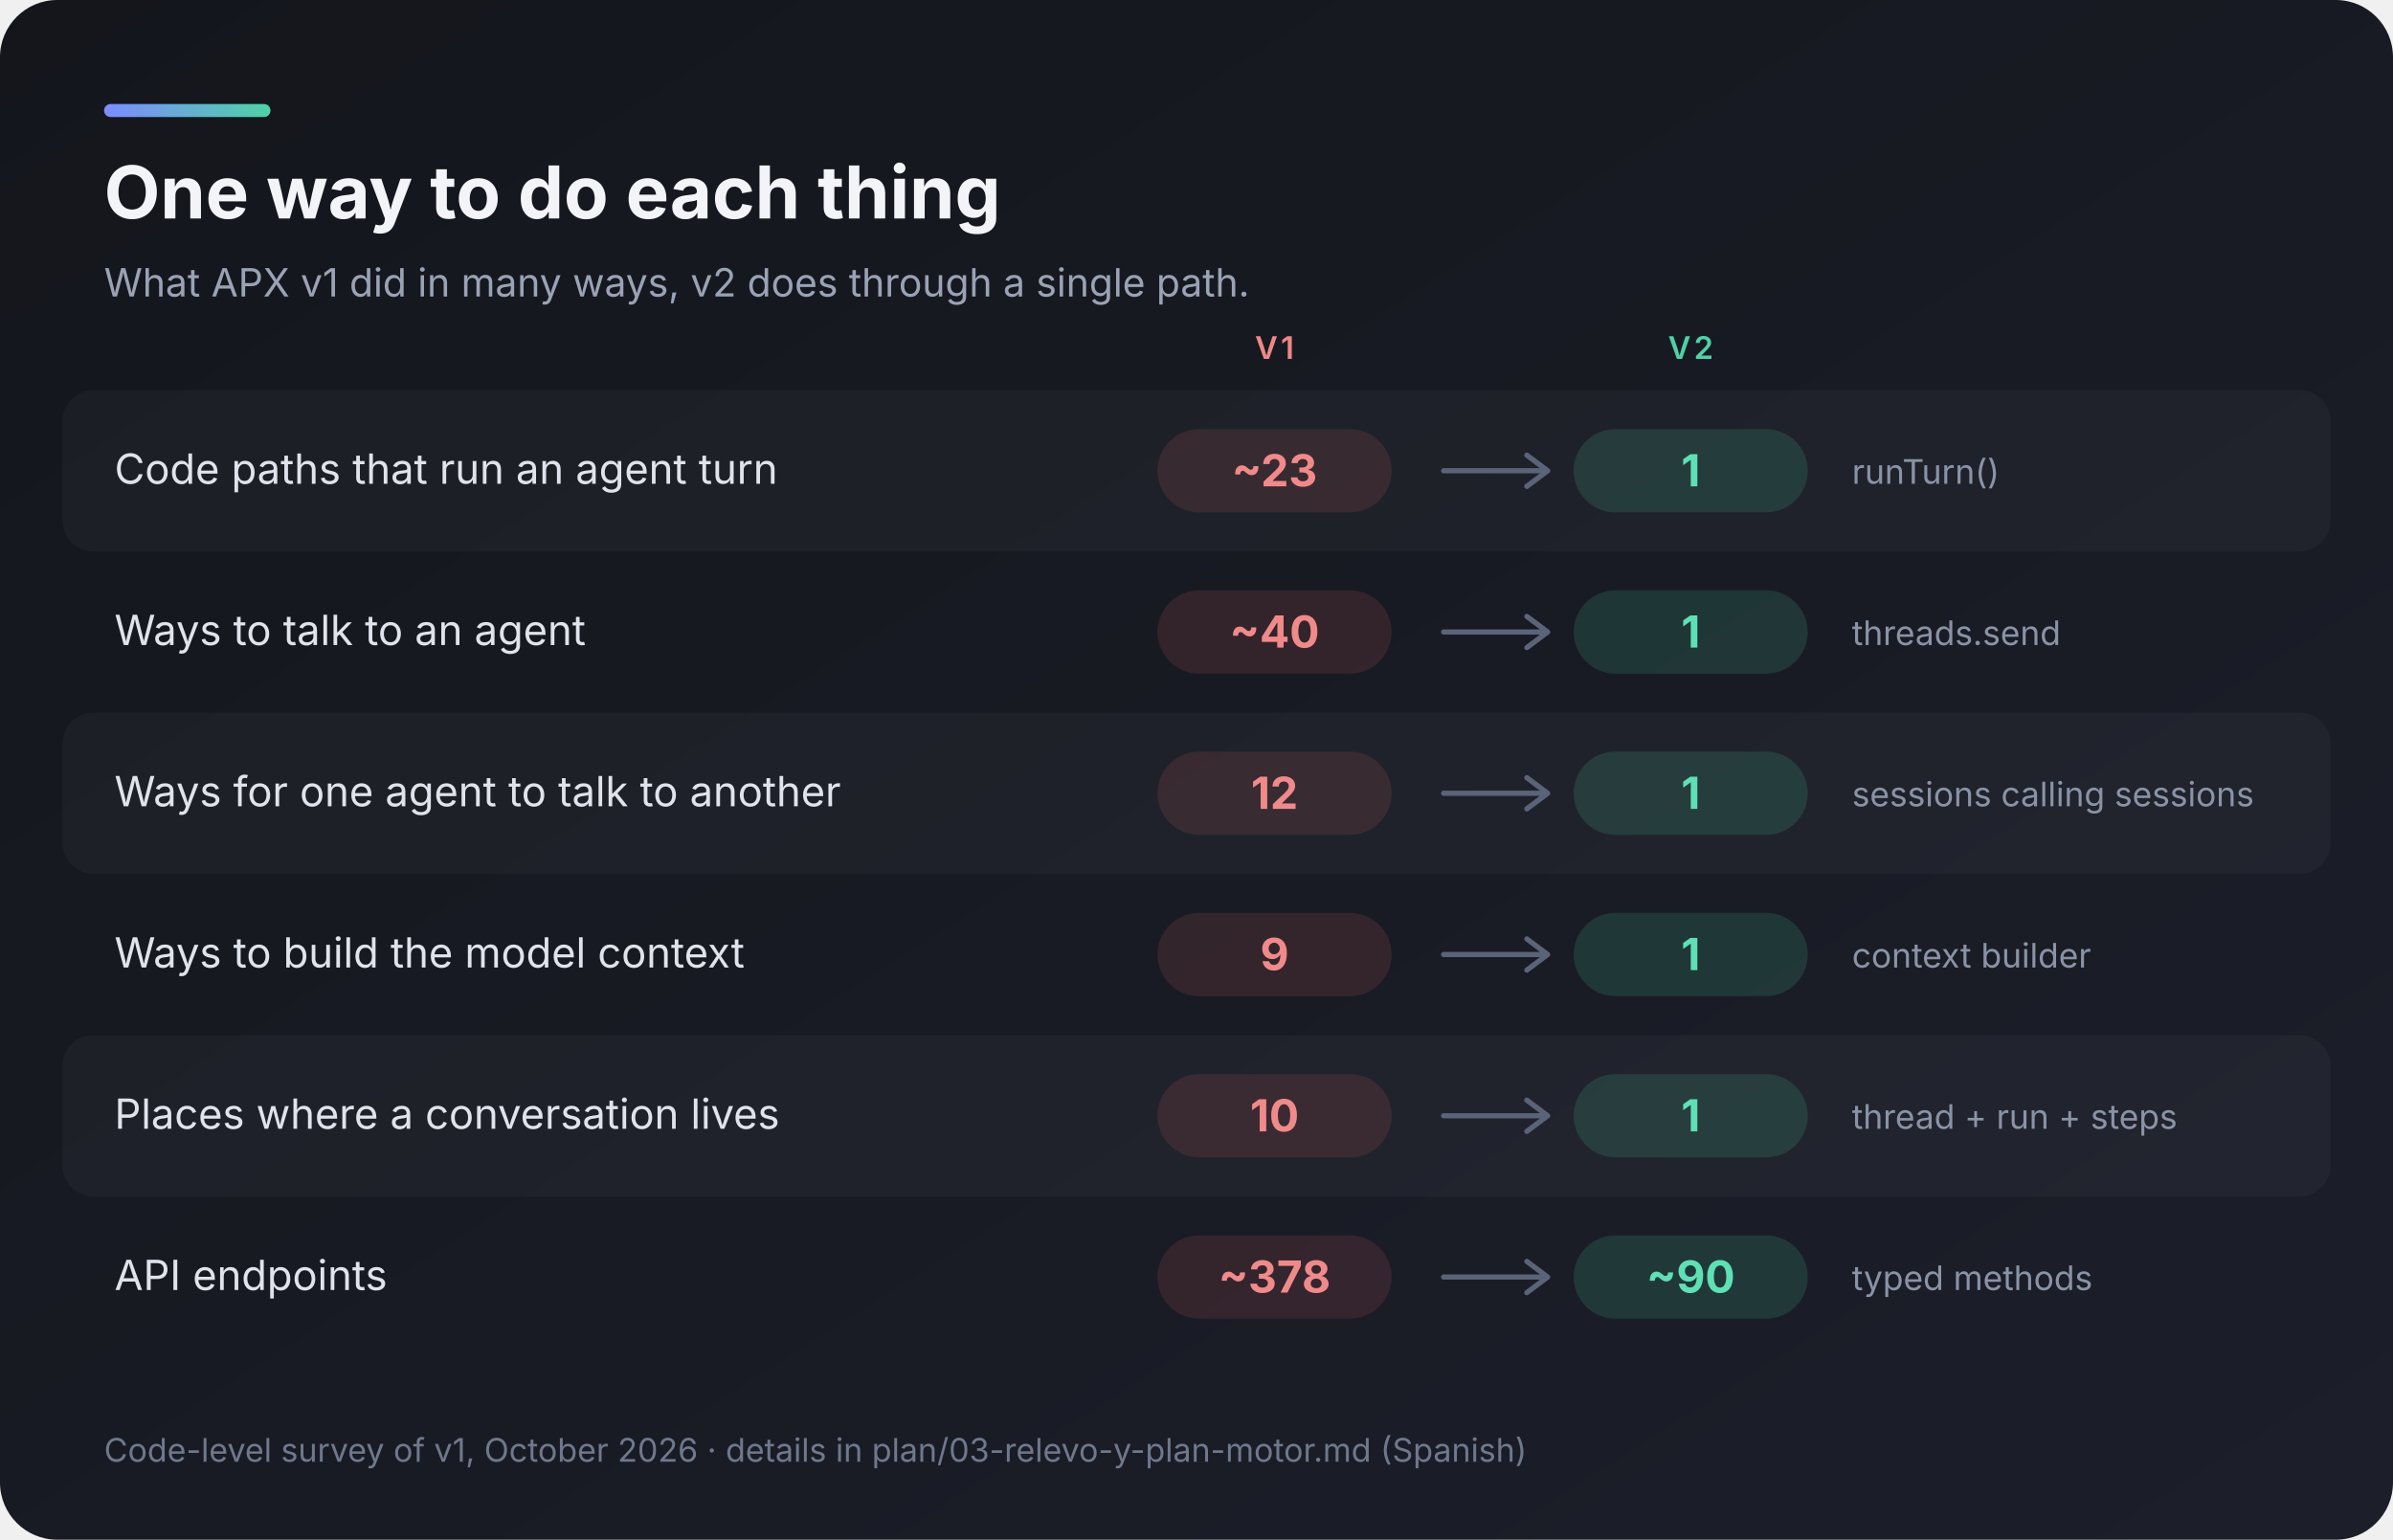
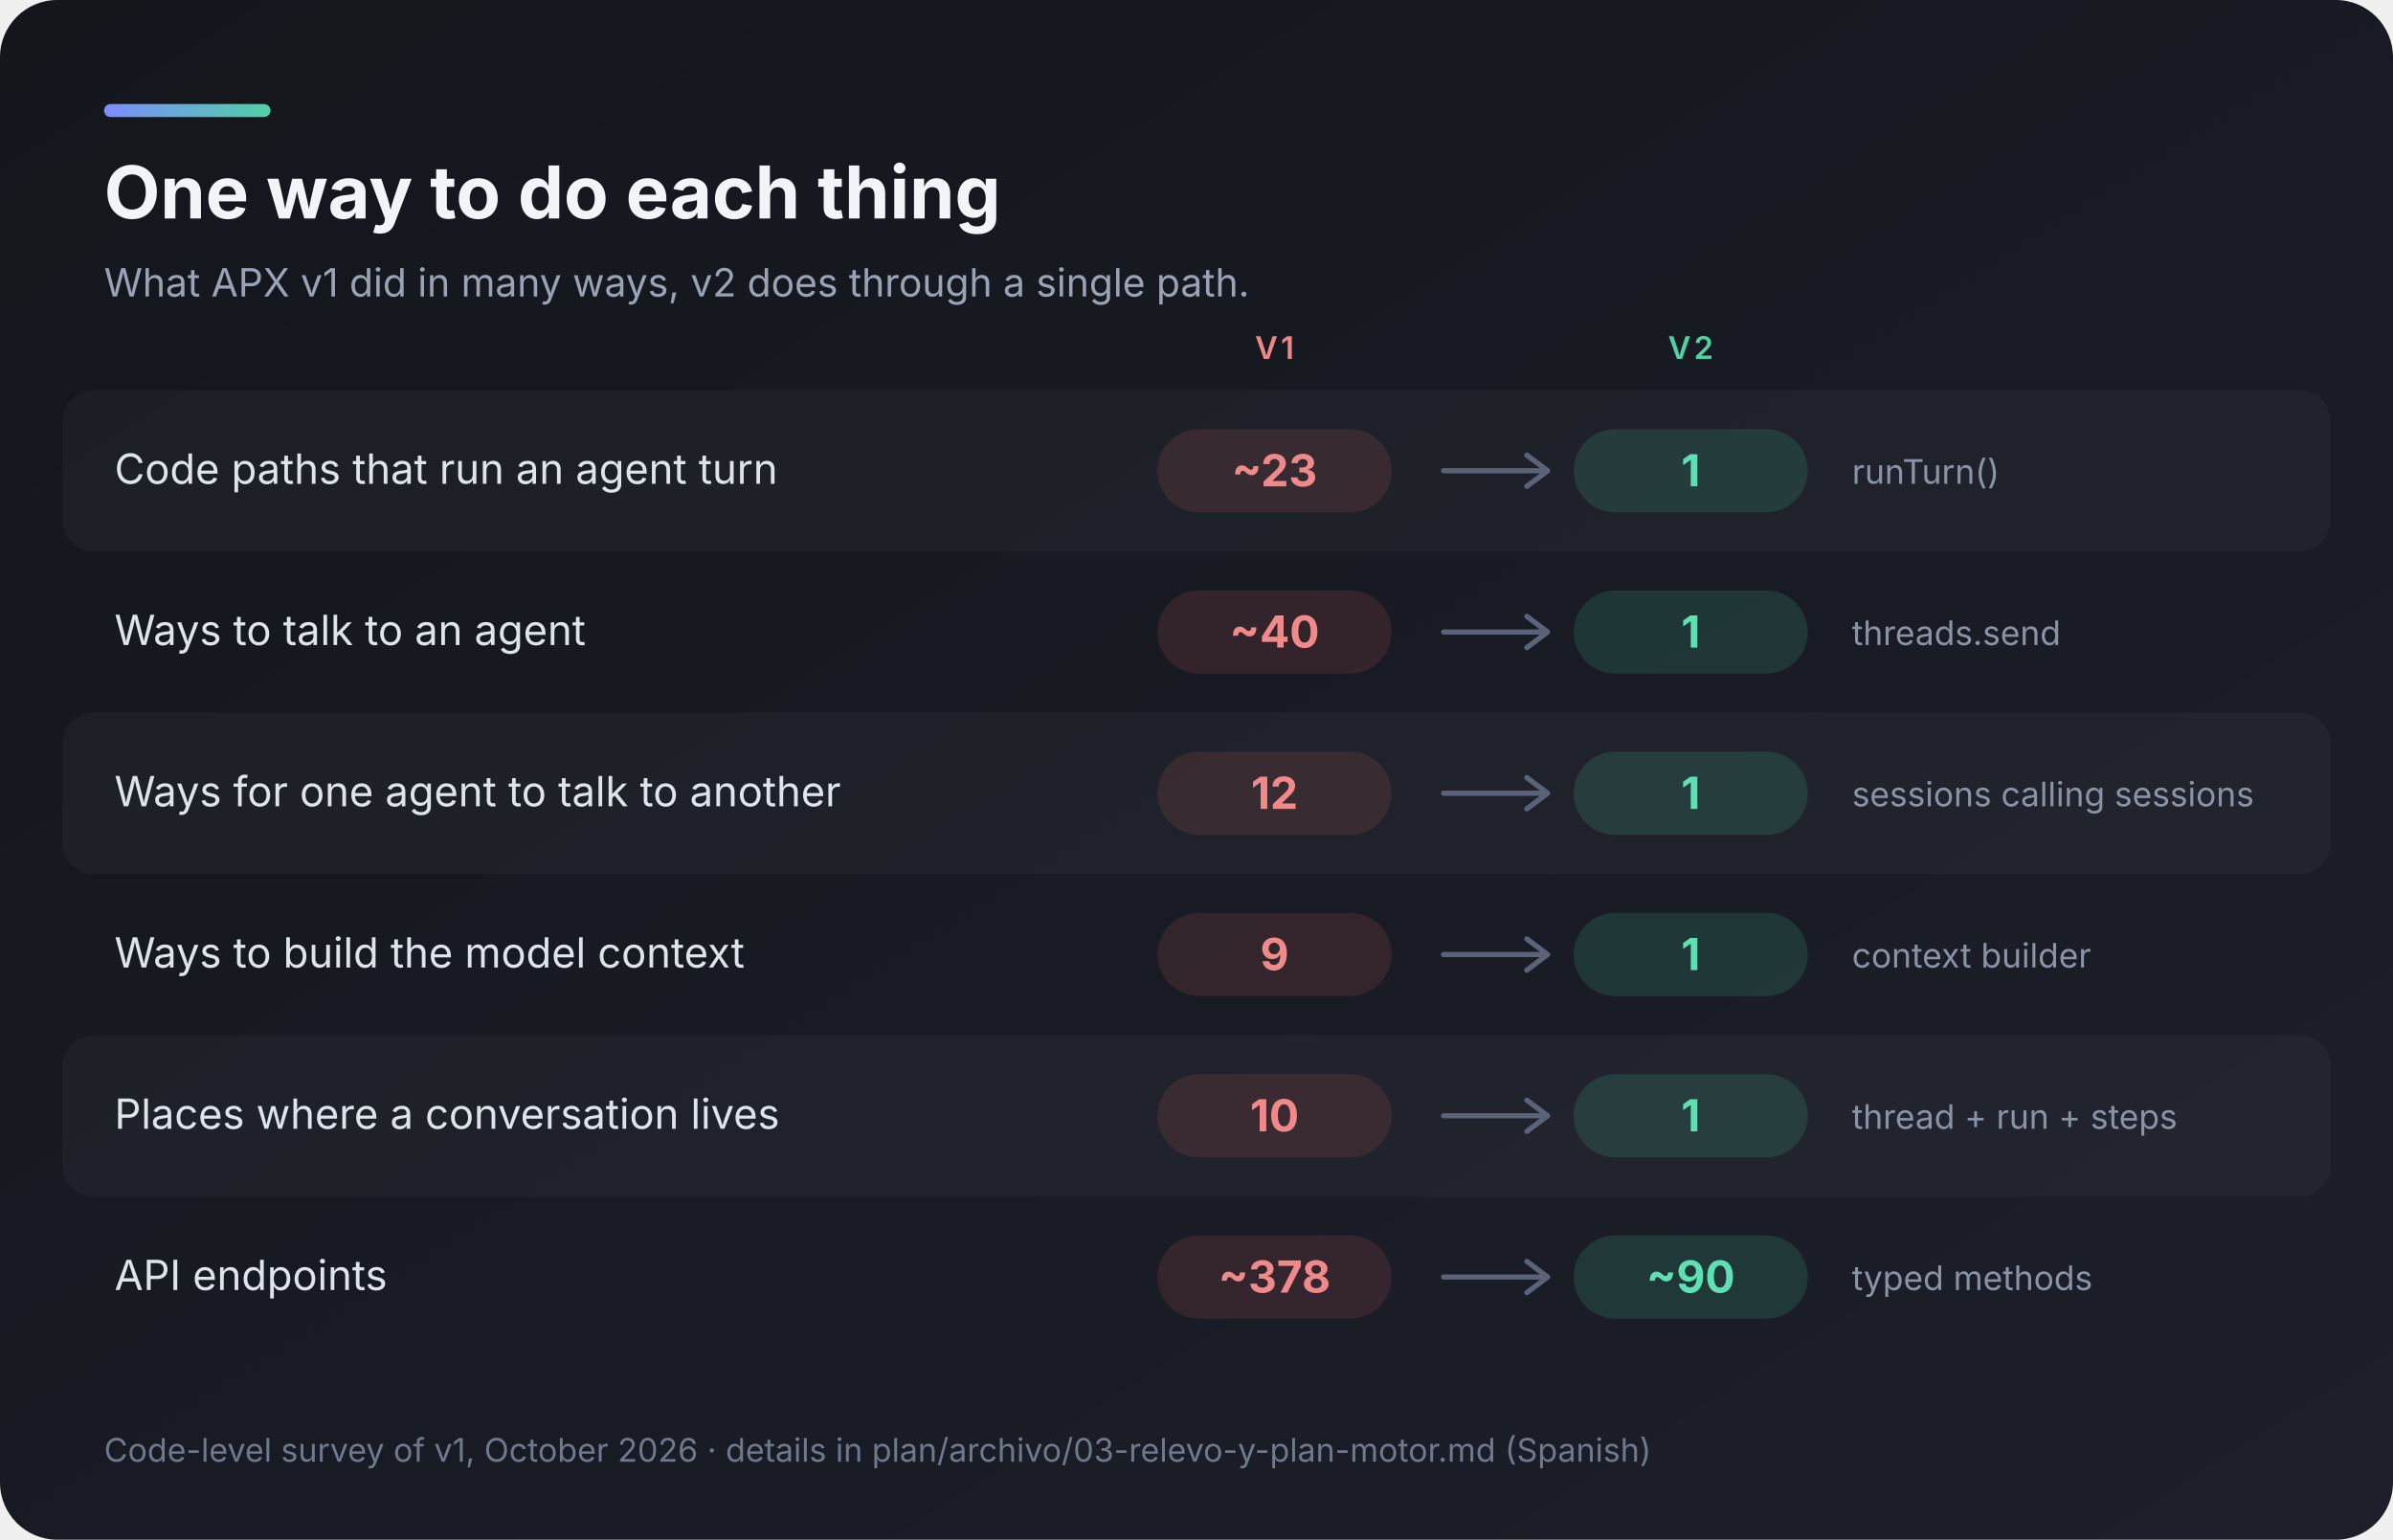
<svg xmlns="http://www.w3.org/2000/svg" width="920" height="592" viewBox="0 0 920 592" role="img" aria-label="APX v1 vs v2: duplication removed">
  <defs>
    <linearGradient id="bg" x1="0" y1="0" x2="1" y2="1">
      <stop offset="0" stop-color="#14161c" />
      <stop offset="1" stop-color="#1c1f2a" />
    </linearGradient>
    <linearGradient id="bar" x1="0" y1="0" x2="1" y2="0">
      <stop offset="0" stop-color="#7c8cff" />
      <stop offset="1" stop-color="#4fd1a5" />
    </linearGradient>
  </defs>
  <rect width="920" height="592" rx="22" fill="url(#bg)" />
  <rect x="40" y="40" width="64" height="5" rx="2.5" fill="url(#bar)" />
  <text x="40" y="84" font-family="-apple-system,BlinkMacSystemFont,'Segoe UI',Inter,Helvetica,Arial,sans-serif" font-size="28" font-weight="700" fill="#f2f4f8">One way to do each thing</text>
  <text x="40" y="114" font-family="-apple-system,BlinkMacSystemFont,'Segoe UI',Inter,Helvetica,Arial,sans-serif" font-size="15" fill="#9aa3b5">What APX v1 did in many ways, v2 does through a single path.</text>
  <text x="490" y="138" font-family="-apple-system,BlinkMacSystemFont,'Segoe UI',Inter,Helvetica,Arial,sans-serif" font-size="12" font-weight="600" letter-spacing="1.2" fill="#e88" text-anchor="middle">V1</text>
  <text x="650" y="138" font-family="-apple-system,BlinkMacSystemFont,'Segoe UI',Inter,Helvetica,Arial,sans-serif" font-size="12" font-weight="600" letter-spacing="1.2" fill="#4fd1a5" text-anchor="middle">V2</text>
  <rect x="24" y="150" width="872" height="62" rx="12" fill="#ffffff" fill-opacity="0.035" />
  <text x="44" y="186.0" font-family="-apple-system,BlinkMacSystemFont,'Segoe UI',Inter,Helvetica,Arial,sans-serif" font-size="16" fill="#dfe3ec">Code paths that run an agent turn</text>
  <rect x="445" y="165.0" width="90" height="32" rx="16" fill="#e86a6a" fill-opacity="0.13" />
  <text x="490" y="187.0" font-family="-apple-system,BlinkMacSystemFont,'Segoe UI',Inter,Helvetica,Arial,sans-serif" font-size="17" font-weight="700" fill="#f08a8a" text-anchor="middle">~23</text>
  <path d="M555 181.0 h40 m-8 -6 l8 6 l-8 6" stroke="#5b6378" stroke-width="2" fill="none" stroke-linecap="round" stroke-linejoin="round" />
  <rect x="605" y="165.0" width="90" height="32" rx="16" fill="#4fd1a5" fill-opacity="0.15" />
  <text x="650" y="187.0" font-family="-apple-system,BlinkMacSystemFont,'Segoe UI',Inter,Helvetica,Arial,sans-serif" font-size="17" font-weight="700" fill="#5fe0b4" text-anchor="middle">1</text>
  <text x="712" y="186.0" font-family="-apple-system,BlinkMacSystemFont,'Segoe UI',Inter,Helvetica,Arial,sans-serif" font-size="13" fill="#8a93a6">runTurn()</text>
  <text x="44" y="248.0" font-family="-apple-system,BlinkMacSystemFont,'Segoe UI',Inter,Helvetica,Arial,sans-serif" font-size="16" fill="#dfe3ec">Ways to talk to an agent</text>
  <rect x="445" y="227.0" width="90" height="32" rx="16" fill="#e86a6a" fill-opacity="0.13" />
  <text x="490" y="249.0" font-family="-apple-system,BlinkMacSystemFont,'Segoe UI',Inter,Helvetica,Arial,sans-serif" font-size="17" font-weight="700" fill="#f08a8a" text-anchor="middle">~40</text>
  <path d="M555 243.0 h40 m-8 -6 l8 6 l-8 6" stroke="#5b6378" stroke-width="2" fill="none" stroke-linecap="round" stroke-linejoin="round" />
  <rect x="605" y="227.0" width="90" height="32" rx="16" fill="#4fd1a5" fill-opacity="0.15" />
  <text x="650" y="249.0" font-family="-apple-system,BlinkMacSystemFont,'Segoe UI',Inter,Helvetica,Arial,sans-serif" font-size="17" font-weight="700" fill="#5fe0b4" text-anchor="middle">1</text>
  <text x="712" y="248.0" font-family="-apple-system,BlinkMacSystemFont,'Segoe UI',Inter,Helvetica,Arial,sans-serif" font-size="13" fill="#8a93a6">threads.send</text>
  <rect x="24" y="274" width="872" height="62" rx="12" fill="#ffffff" fill-opacity="0.035" />
  <text x="44" y="310.0" font-family="-apple-system,BlinkMacSystemFont,'Segoe UI',Inter,Helvetica,Arial,sans-serif" font-size="16" fill="#dfe3ec">Ways for one agent to talk to another</text>
  <rect x="445" y="289.0" width="90" height="32" rx="16" fill="#e86a6a" fill-opacity="0.13" />
  <text x="490" y="311.0" font-family="-apple-system,BlinkMacSystemFont,'Segoe UI',Inter,Helvetica,Arial,sans-serif" font-size="17" font-weight="700" fill="#f08a8a" text-anchor="middle">12</text>
  <path d="M555 305.0 h40 m-8 -6 l8 6 l-8 6" stroke="#5b6378" stroke-width="2" fill="none" stroke-linecap="round" stroke-linejoin="round" />
  <rect x="605" y="289.0" width="90" height="32" rx="16" fill="#4fd1a5" fill-opacity="0.15" />
  <text x="650" y="311.0" font-family="-apple-system,BlinkMacSystemFont,'Segoe UI',Inter,Helvetica,Arial,sans-serif" font-size="17" font-weight="700" fill="#5fe0b4" text-anchor="middle">1</text>
  <text x="712" y="310.0" font-family="-apple-system,BlinkMacSystemFont,'Segoe UI',Inter,Helvetica,Arial,sans-serif" font-size="13" fill="#8a93a6">sessions calling sessions</text>
  <text x="44" y="372.0" font-family="-apple-system,BlinkMacSystemFont,'Segoe UI',Inter,Helvetica,Arial,sans-serif" font-size="16" fill="#dfe3ec">Ways to build the model context</text>
  <rect x="445" y="351.0" width="90" height="32" rx="16" fill="#e86a6a" fill-opacity="0.13" />
  <text x="490" y="373.0" font-family="-apple-system,BlinkMacSystemFont,'Segoe UI',Inter,Helvetica,Arial,sans-serif" font-size="17" font-weight="700" fill="#f08a8a" text-anchor="middle">9</text>
  <path d="M555 367.0 h40 m-8 -6 l8 6 l-8 6" stroke="#5b6378" stroke-width="2" fill="none" stroke-linecap="round" stroke-linejoin="round" />
  <rect x="605" y="351.0" width="90" height="32" rx="16" fill="#4fd1a5" fill-opacity="0.15" />
  <text x="650" y="373.0" font-family="-apple-system,BlinkMacSystemFont,'Segoe UI',Inter,Helvetica,Arial,sans-serif" font-size="17" font-weight="700" fill="#5fe0b4" text-anchor="middle">1</text>
  <text x="712" y="372.0" font-family="-apple-system,BlinkMacSystemFont,'Segoe UI',Inter,Helvetica,Arial,sans-serif" font-size="13" fill="#8a93a6">context builder</text>
  <rect x="24" y="398" width="872" height="62" rx="12" fill="#ffffff" fill-opacity="0.035" />
  <text x="44" y="434.0" font-family="-apple-system,BlinkMacSystemFont,'Segoe UI',Inter,Helvetica,Arial,sans-serif" font-size="16" fill="#dfe3ec">Places where a conversation lives</text>
  <rect x="445" y="413.0" width="90" height="32" rx="16" fill="#e86a6a" fill-opacity="0.13" />
  <text x="490" y="435.0" font-family="-apple-system,BlinkMacSystemFont,'Segoe UI',Inter,Helvetica,Arial,sans-serif" font-size="17" font-weight="700" fill="#f08a8a" text-anchor="middle">10</text>
  <path d="M555 429.0 h40 m-8 -6 l8 6 l-8 6" stroke="#5b6378" stroke-width="2" fill="none" stroke-linecap="round" stroke-linejoin="round" />
  <rect x="605" y="413.0" width="90" height="32" rx="16" fill="#4fd1a5" fill-opacity="0.15" />
  <text x="650" y="435.0" font-family="-apple-system,BlinkMacSystemFont,'Segoe UI',Inter,Helvetica,Arial,sans-serif" font-size="17" font-weight="700" fill="#5fe0b4" text-anchor="middle">1</text>
  <text x="712" y="434.0" font-family="-apple-system,BlinkMacSystemFont,'Segoe UI',Inter,Helvetica,Arial,sans-serif" font-size="13" fill="#8a93a6">thread + run + steps</text>
  <text x="44" y="496.0" font-family="-apple-system,BlinkMacSystemFont,'Segoe UI',Inter,Helvetica,Arial,sans-serif" font-size="16" fill="#dfe3ec">API endpoints</text>
  <rect x="445" y="475.0" width="90" height="32" rx="16" fill="#e86a6a" fill-opacity="0.13" />
  <text x="490" y="497.0" font-family="-apple-system,BlinkMacSystemFont,'Segoe UI',Inter,Helvetica,Arial,sans-serif" font-size="17" font-weight="700" fill="#f08a8a" text-anchor="middle">~378</text>
  <path d="M555 491.0 h40 m-8 -6 l8 6 l-8 6" stroke="#5b6378" stroke-width="2" fill="none" stroke-linecap="round" stroke-linejoin="round" />
  <rect x="605" y="475.0" width="90" height="32" rx="16" fill="#4fd1a5" fill-opacity="0.15" />
  <text x="650" y="497.0" font-family="-apple-system,BlinkMacSystemFont,'Segoe UI',Inter,Helvetica,Arial,sans-serif" font-size="17" font-weight="700" fill="#5fe0b4" text-anchor="middle">~90</text>
  <text x="712" y="496.0" font-family="-apple-system,BlinkMacSystemFont,'Segoe UI',Inter,Helvetica,Arial,sans-serif" font-size="13" fill="#8a93a6">typed methods</text>
-   <text x="40" y="562" font-family="-apple-system,BlinkMacSystemFont,'Segoe UI',Inter,Helvetica,Arial,sans-serif" font-size="12.5" fill="#6f788c">Code-level survey of v1, October 2026 · details in plan/03-relevo-y-plan-motor.md (Spanish)</text>
+   <text x="40" y="562" font-family="-apple-system,BlinkMacSystemFont,'Segoe UI',Inter,Helvetica,Arial,sans-serif" font-size="12.5" fill="#6f788c">Code-level survey of v1, October 2026 · details in plan/archivo/03-relevo-y-plan-motor.md (Spanish)</text>
</svg>
